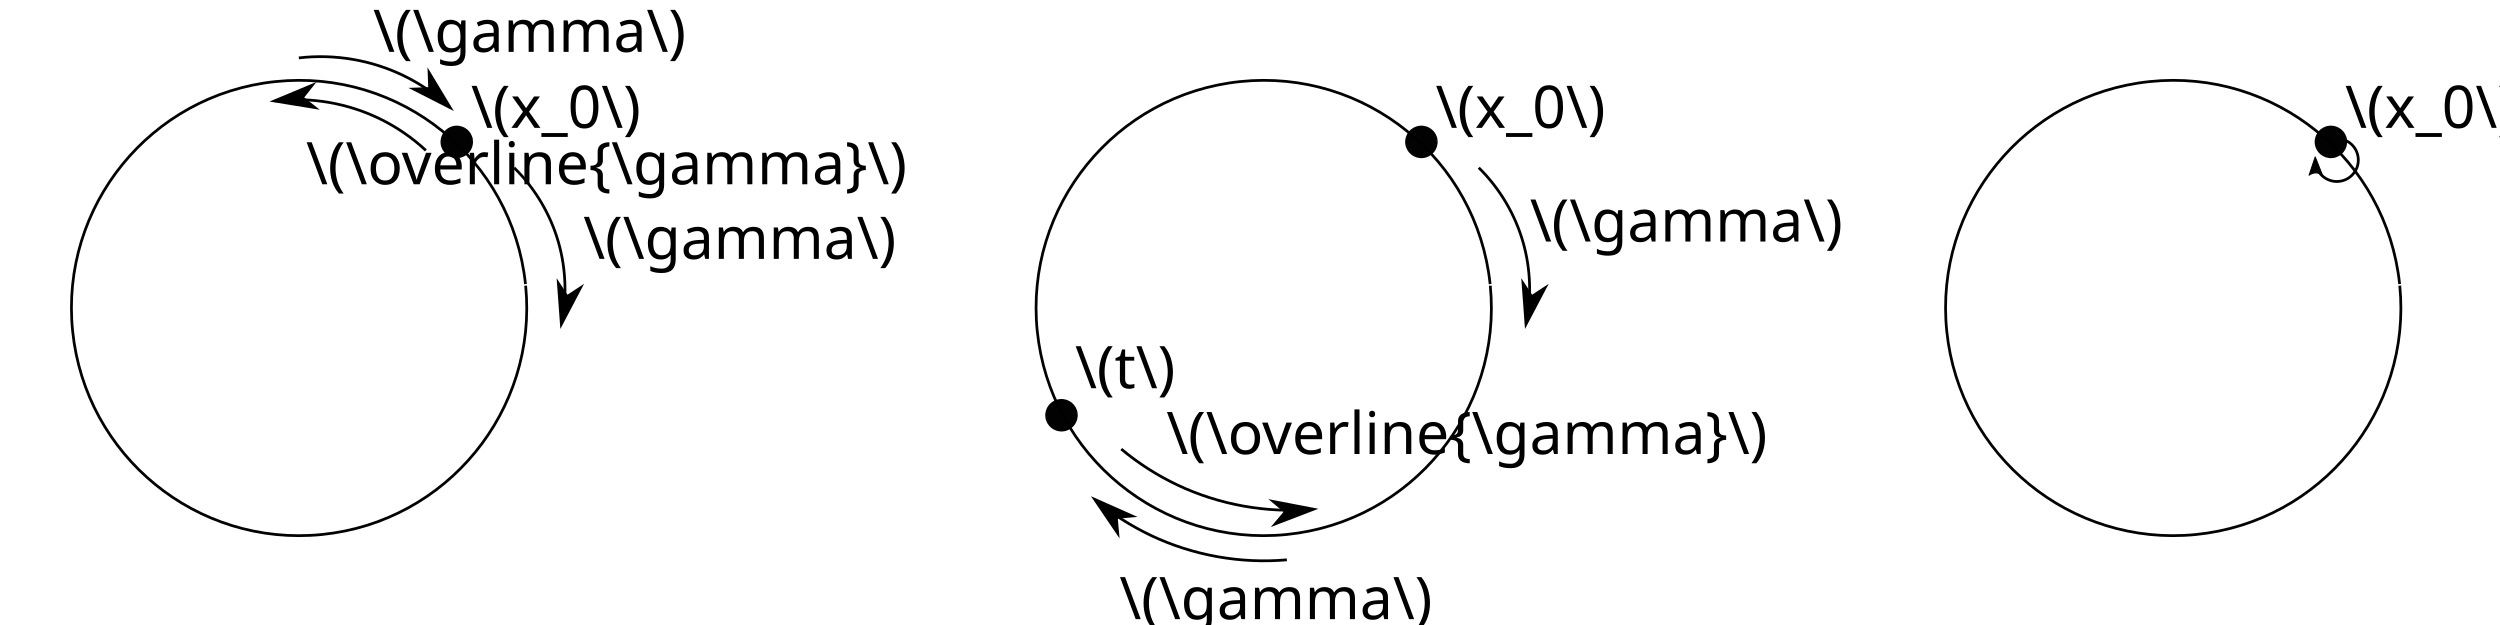
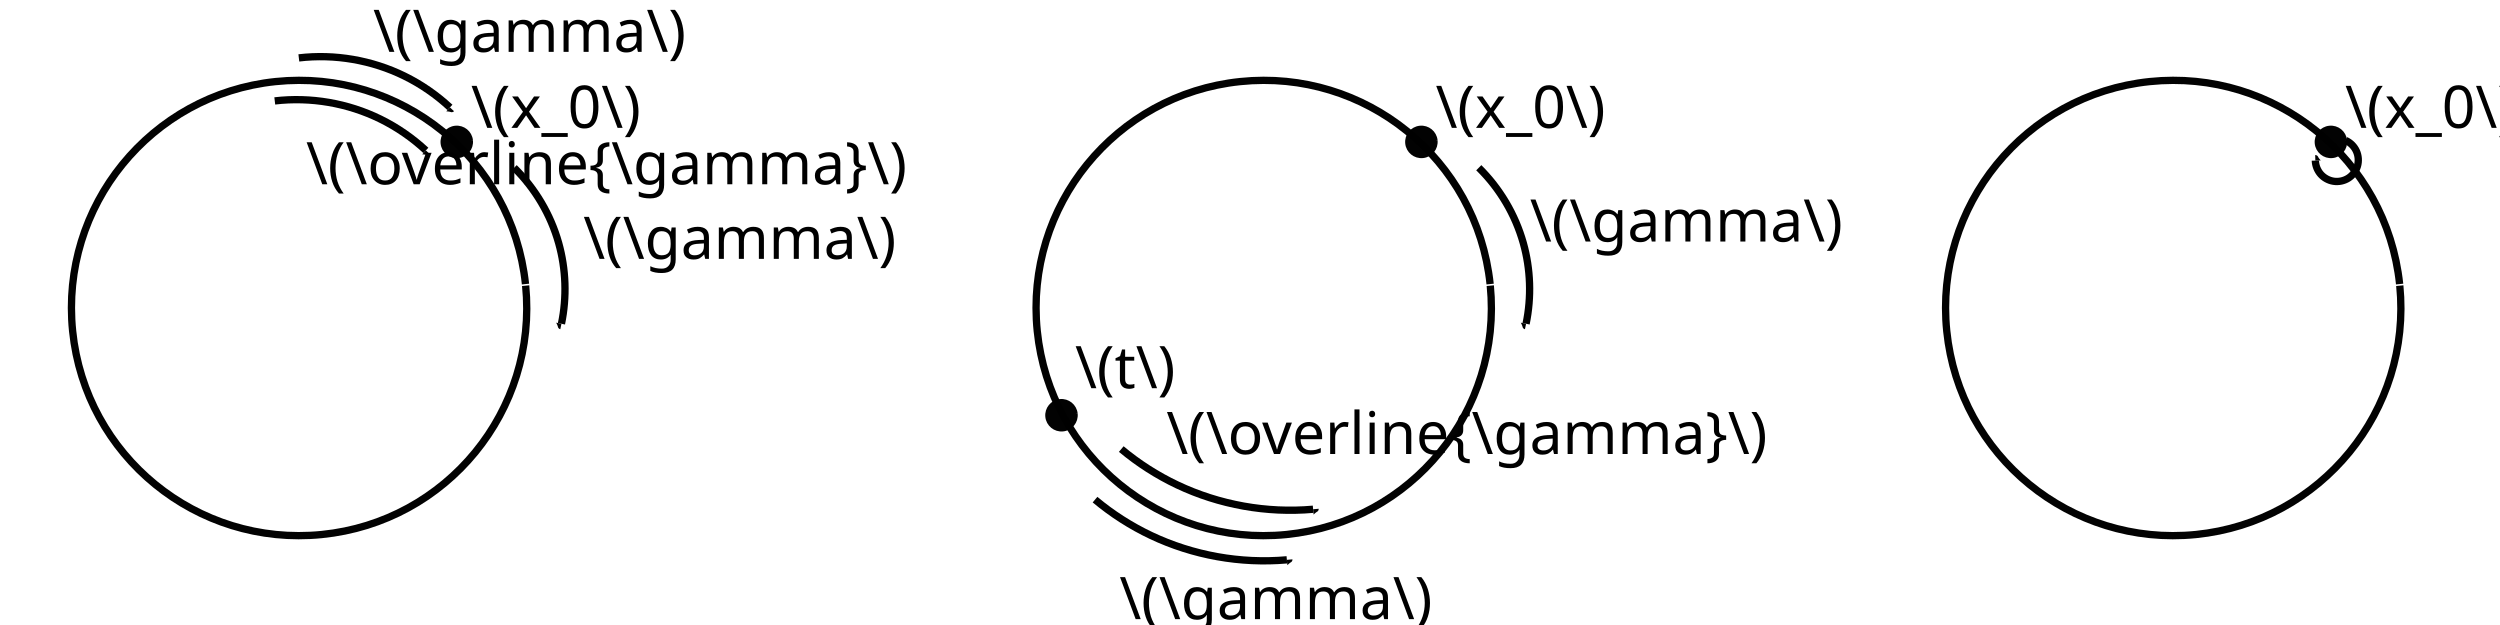
<svg xmlns="http://www.w3.org/2000/svg" width="240mm" height="60mm" viewBox="0 0 240 60" version="1.1" id="svg8">
  <defs id="defs2">
    <marker style="overflow:visible" id="Arrow2Mend" refX="0" refY="0" orient="auto">
      <path transform="scale(-0.6)" d="M 8.719,4.034 -2.207,0.016 8.719,-4.002 c -1.745,2.372 -1.735,5.617 -6e-7,8.035 z" style="fill:context-stroke;fill-rule:evenodd;stroke:context-stroke;stroke-width:0.625;stroke-linejoin:round" id="path2414" />
    </marker>
    <marker style="overflow:visible" id="Arrow1Lstart" refX="0" refY="0" orient="auto">
      <path transform="matrix(0.8,0,0,0.8,10,0)" style="fill:context-stroke;fill-rule:evenodd;stroke:context-stroke;stroke-width:1pt" d="M 0,0 5,-5 -12.5,0 5,5 Z" id="path2387" />
    </marker>
    <marker style="overflow:visible" id="marker934" refX="0" refY="0" orient="auto">
      <path transform="matrix(0.8,0,0,0.8,10,0)" style="fill:context-stroke;fill-rule:evenodd;stroke:context-stroke;stroke-width:1pt" d="M 0,0 5,-5 -12.5,0 5,5 Z" id="path932" />
    </marker>
    <marker style="overflow:visible" id="Arrow1Lend" refX="0" refY="0" orient="auto">
      <path transform="matrix(-0.8,0,0,-0.8,-10,0)" style="fill:context-stroke;fill-rule:evenodd;stroke:context-stroke;stroke-width:1pt" d="M 0,0 5,-5 -12.5,0 5,5 Z" id="path3432" />
    </marker>
    <marker style="overflow:visible" id="Arrow1Lend-6" refX="0" refY="0" orient="auto">
      <path transform="matrix(-0.8,0,0,-0.8,-10,0)" style="fill:context-stroke;fill-rule:evenodd;stroke:context-stroke;stroke-width:1pt" d="M 0,0 5,-5 -12.5,0 5,5 Z" id="path3432-3" />
    </marker>
    <marker style="overflow:visible" id="marker945" refX="0" refY="0" orient="auto">
      <path transform="matrix(-0.8,0,0,-0.8,-10,0)" style="fill:context-stroke;fill-rule:evenodd;stroke:context-stroke;stroke-width:1pt" d="M 0,0 5,-5 -12.5,0 5,5 Z" id="path943" />
    </marker>
    <marker style="overflow:visible" id="marker950" refX="0" refY="0" orient="auto">
      <path transform="matrix(-0.8,0,0,-0.8,-10,0)" style="fill:context-stroke;fill-rule:evenodd;stroke:context-stroke;stroke-width:1pt" d="M 0,0 5,-5 -12.5,0 5,5 Z" id="path948" />
    </marker>
+     <marker id="marker-arrow-2.654" orient="auto-start-reverse" refY="0" refX="0" markerHeight="3" markerWidth="2">
+       <g transform="scale(0.8573725)" id="g970">
+         <path d="M -1.554,2.072 C -1.425,1.295 0,0.13 0.389,0 0,-0.13 -1.425,-1.295 -1.554,-2.072" style="fill:none;stroke:#000000;stroke-width:{0.6};stroke-linecap:round;stroke-linejoin:round;stroke-miterlimit:10;stroke-dasharray:none;stroke-opacity:1�        inkscape:connector-curvature=" id="path968" />
+ 0" /&gt;
+    </g>
+     </marker>
+     <marker id="marker-arrow-2.654-9" orient="auto-start-reverse" refY="0" refX="0" markerHeight="3" markerWidth="2">
+       <g transform="scale(0.8573725)" id="g1010">
+         <path d="M -1.554,2.072 C -1.425,1.295 0,0.13 0.389,0 0,-0.13 -1.425,-1.295 -1.554,-2.072" style="fill:none;stroke:#000000;stroke-width:{0.6};stroke-linecap:round;stroke-linejoin:round;stroke-miterlimit:10;stroke-dasharray:none;stroke-opacity:1�        inkscape:connector-curvature=" id="path1008" />
+ 0" /&gt;
+    </g>
+     </marker>
+     <marker id="marker-arrow-2.654-3" orient="auto-start-reverse" refY="0" refX="0" markerHeight="3" markerWidth="2">
+       <g transform="scale(0.8573725)" id="g1050">
+         <path d="M -1.554,2.072 C -1.425,1.295 0,0.13 0.389,0 0,-0.13 -1.425,-1.295 -1.554,-2.072" style="fill:none;stroke:#000000;stroke-width:{0.6};stroke-linecap:round;stroke-linejoin:round;stroke-miterlimit:10;stroke-dasharray:none;stroke-opacity:1�        inkscape:connector-curvature=" id="path1048" />
+ 0" /&gt;
+    </g>
+     </marker>
+     <marker id="marker-arrow-2.654-8" orient="auto-start-reverse" refY="0" refX="0" markerHeight="3" markerWidth="2">
+       <g transform="scale(0.8573725)" id="g1090">
+         <path d="M -1.554,2.072 C -1.425,1.295 0,0.13 0.389,0 0,-0.13 -1.425,-1.295 -1.554,-2.072" style="fill:none;stroke:#000000;stroke-width:{0.6};stroke-linecap:round;stroke-linejoin:round;stroke-miterlimit:10;stroke-dasharray:none;stroke-opacity:1�        inkscape:connector-curvature=" id="path1088" />
+ 0" /&gt;
+    </g>
+     </marker>
+     <marker id="marker-arrow-2.654-0" orient="auto-start-reverse" refY="0" refX="0" markerHeight="3" markerWidth="2">
+       <g transform="scale(0.8573725)" id="g1130">
+         <path d="M -1.554,2.072 C -1.425,1.295 0,0.13 0.389,0 0,-0.13 -1.425,-1.295 -1.554,-2.072" style="fill:none;stroke:#000000;stroke-width:{0.6};stroke-linecap:round;stroke-linejoin:round;stroke-miterlimit:10;stroke-dasharray:none;stroke-opacity:1�        inkscape:connector-curvature=" id="path1128" />
+ 0" /&gt;
+    </g>
+     </marker>
+     <marker id="marker-arrow-2.654-2" orient="auto-start-reverse" refY="0" refX="0" markerHeight="3" markerWidth="2">
+       <g transform="scale(0.8573725)" id="g1194">
+         <path d="M -1.554,2.072 C -1.425,1.295 0,0.13 0.389,0 0,-0.13 -1.425,-1.295 -1.554,-2.072" style="fill:none;stroke:#000000;stroke-width:{0.6};stroke-linecap:round;stroke-linejoin:round;stroke-miterlimit:10;stroke-dasharray:none;stroke-opacity:1�        inkscape:connector-curvature=" id="path1192" />
+ 0" /&gt;
+    </g>
+     </marker>
+     <marker id="marker-arrow-2.654-4" orient="auto-start-reverse" refY="0" refX="0" markerHeight="3" markerWidth="2">
+       <g transform="scale(0.8573725)" id="g1258">
+         <path d="M -1.554,2.072 C -1.425,1.295 0,0.13 0.389,0 0,-0.13 -1.425,-1.295 -1.554,-2.072" style="fill:none;stroke:#000000;stroke-width:{0.6};stroke-linecap:round;stroke-linejoin:round;stroke-miterlimit:10;stroke-dasharray:none;stroke-opacity:1�        inkscape:connector-curvature=" id="path1256" />
+ 0" /&gt;
+    </g>
+     </marker>
+     <marker id="marker-arrow-2.654-83" orient="auto-start-reverse" refY="0" refX="0" markerHeight="3" markerWidth="2">
+       <g transform="scale(0.8573725)" id="g1298">
+         <path d="M -1.554,2.072 C -1.425,1.295 0,0.13 0.389,0 0,-0.13 -1.425,-1.295 -1.554,-2.072" style="fill:none;stroke:#000000;stroke-width:{0.6};stroke-linecap:round;stroke-linejoin:round;stroke-miterlimit:10;stroke-dasharray:none;stroke-opacity:1�        inkscape:connector-curvature=" id="path1296" />
+ 0" /&gt;
+    </g>
+     </marker>
  </defs>
  <g id="layer1" transform="translate(0,-177)">
    <path style="font-variation-settings:normal;opacity:0.99;fill:#000000;fill-opacity:1;fill-rule:evenodd;stroke:#000000;stroke-width:0.265;stroke-linecap:butt;stroke-linejoin:round;stroke-miterlimit:4;stroke-dasharray:none;stroke-dashoffset:0;stroke-opacity:1;stop-color:#000000;stop-opacity:1" id="path845" d="m 45.271,190.482 a 1.428,1.428 0 0 1 -1.278,1.561 1.428,1.428 0 0 1 -1.563,-1.276 1.428,1.428 0 0 1 1.273,-1.565 1.428,1.428 0 0 1 1.568,1.27" />
-     <path style="fill:none;stroke:#000000;stroke-width:0.265px;stroke-linecap:butt;stroke-linejoin:miter;stroke-opacity:1;marker-end:url(#Arrow1Lend)" d="m 49.358,193.102 c 2.019,1.986 3.508,4.506 4.274,7.232 0.705,2.512 0.798,5.193 0.267,7.748" id="path3425" />
+     <path style="fill:none;stroke:black;stroke-width:0.702;stroke-linecap:butt;stroke-linejoin:miter;stroke-opacity:1;marker-end:url(#marker-arrow-2.654);stroke-dasharray:none;fill-opacity:1;marker-start:none" d="m 49.358,193.102 c 2.019,1.986 3.508,4.506 4.274,7.232 0.705,2.512 0.798,5.193 0.267,7.748" id="path3425" />
    <text xml:space="preserve" style="font-size:5.644px;line-height:1.25;font-family:sans-serif;letter-spacing:0px;word-spacing:0px;stroke-width:0.265" x="55.994" y="201.853" id="text3853">
      <tspan id="tspan3851" style="stroke-width:0.265" x="55.994" y="201.853">\(\gamma\)</tspan>
    </text>
    <text xml:space="preserve" style="font-size:5.644px;line-height:1.25;font-family:sans-serif;letter-spacing:0px;word-spacing:0px;stroke-width:0.265" x="35.812" y="181.976" id="text3853-6">
      <tspan id="tspan3851-2" style="stroke-width:0.265" x="35.812" y="181.976">\(\gamma\)</tspan>
    </text>
    <text xml:space="preserve" style="font-size:5.644px;line-height:1.25;font-family:sans-serif;letter-spacing:0px;word-spacing:0px;stroke-width:0.265" x="29.375" y="194.69" id="text4433">
      <tspan style="stroke-width:0.265" x="29.375" y="194.69" id="tspan5369">\(\overline{\gamma}\)</tspan>
    </text>
    <text xml:space="preserve" style="font-size:5.644px;line-height:1.25;font-family:sans-serif;letter-spacing:0px;word-spacing:0px;stroke-width:0.265" x="45.209" y="189.272" id="text7892">
      <tspan id="tspan7890" style="stroke-width:0.265" x="45.209" y="189.272">\(x_0\)</tspan>
    </text>
-     <path style="font-variation-settings:normal;opacity:0.99;vector-effect:none;fill:none;fill-opacity:1;fill-rule:evenodd;stroke:#000000;stroke-width:0.265;stroke-linecap:butt;stroke-linejoin:round;stroke-miterlimit:4;stroke-dasharray:none;stroke-dashoffset:0;stroke-opacity:1;-inkscape-stroke:none;stop-color:#000000;stop-opacity:1" id="path1103" d="M 50.462,204.423 A 21.854,21.854 0 0 1 30.897,228.313 21.854,21.854 0 0 1 6.973,208.79 21.854,21.854 0 0 1 26.454,184.831 21.854,21.854 0 0 1 50.447,204.271" />
+     <path style="font-variation-settings:normal;opacity:0.99;vector-effect:none;fill:none;fill-opacity:1;fill-rule:evenodd;stroke:black;stroke-width:0.702;stroke-linecap:butt;stroke-linejoin:round;stroke-miterlimit:4;stroke-dasharray:none;stroke-dashoffset:0;stroke-opacity:1;-inkscape-stroke:none;stop-color:#000000;stop-opacity:1;marker-start:none;marker-end:none" id="path1103" d="M 50.462,204.423 A 21.854,21.854 0 0 1 30.897,228.313 21.854,21.854 0 0 1 6.973,208.79 21.854,21.854 0 0 1 26.454,184.831 21.854,21.854 0 0 1 50.447,204.271" />
    <path style="font-variation-settings:normal;opacity:0.99;fill:#000000;fill-opacity:1;fill-rule:evenodd;stroke:#000000;stroke-width:0.265;stroke-linecap:butt;stroke-linejoin:round;stroke-miterlimit:4;stroke-dasharray:none;stroke-dashoffset:0;stroke-opacity:1;stop-color:#000000;stop-opacity:1" id="path1440" d="m 137.875,190.482 a 1.428,1.428 0 0 1 -1.278,1.561 1.428,1.428 0 0 1 -1.563,-1.276 1.428,1.428 0 0 1 1.273,-1.565 1.428,1.428 0 0 1 1.568,1.27" />
    <path style="font-variation-settings:normal;opacity:0.99;fill:#000000;fill-opacity:1;fill-rule:evenodd;stroke:#000000;stroke-width:0.265;stroke-linecap:butt;stroke-linejoin:round;stroke-miterlimit:4;stroke-dasharray:none;stroke-dashoffset:0;stroke-opacity:1;stop-color:#000000;stop-opacity:1" id="path1442" d="m 103.324,216.723 a 1.428,1.428 0 0 1 -1.278,1.561 1.428,1.428 0 0 1 -1.563,-1.276 1.428,1.428 0 0 1 1.273,-1.565 1.428,1.428 0 0 1 1.568,1.27" />
-     <path style="fill:none;stroke:#000000;stroke-width:0.265px;stroke-linecap:butt;stroke-linejoin:miter;stroke-opacity:1;marker-end:url(#Arrow1Lend)" d="m 141.963,193.102 c 2.019,1.986 3.508,4.506 4.274,7.232 0.705,2.512 0.798,5.193 0.267,7.748" id="path1444" />
+     <path style="fill:none;stroke:black;stroke-width:0.702;stroke-linecap:butt;stroke-linejoin:miter;stroke-opacity:1;marker-end:url(#marker-arrow-2.654);stroke-dasharray:none;fill-opacity:1;marker-start:none" d="m 141.963,193.102 c 2.019,1.986 3.508,4.506 4.274,7.232 0.705,2.512 0.798,5.193 0.267,7.748" id="path1444" />
    <text xml:space="preserve" style="font-size:5.644px;line-height:1.25;font-family:sans-serif;letter-spacing:0px;word-spacing:0px;stroke-width:0.265" x="146.862" y="200.19" id="text1452">
      <tspan id="tspan1450" style="stroke-width:0.265" x="146.862" y="200.19">\(\gamma\)</tspan>
    </text>
    <text xml:space="preserve" style="font-size:5.644px;line-height:1.25;font-family:sans-serif;letter-spacing:0px;word-spacing:0px;stroke-width:0.265" x="107.46" y="236.44" id="text1452-2">
      <tspan id="tspan1450-4" style="stroke-width:0.265" x="107.46" y="236.44">\(\gamma\)</tspan>
    </text>
-     <path style="fill:none;stroke:#000000;stroke-width:0.265px;stroke-linecap:butt;stroke-linejoin:miter;stroke-opacity:1;marker-end:url(#Arrow1Lend-6)" d="m 107.641,220.11 c 1.637,1.368 3.448,2.527 5.375,3.441 4.038,1.914 8.591,2.73 13.043,2.337" id="path1454-0" />
+     <path style="fill:none;stroke:black;stroke-width:0.702;stroke-linecap:butt;stroke-linejoin:miter;stroke-opacity:1;marker-end:url(#marker-arrow-2.654);stroke-dasharray:none;fill-opacity:1;marker-start:none" d="m 107.641,220.11 c 1.637,1.368 3.448,2.527 5.375,3.441 4.038,1.914 8.591,2.73 13.043,2.337" id="path1454-0" />
    <text xml:space="preserve" style="font-size:5.644px;line-height:1.25;font-family:sans-serif;letter-spacing:0px;word-spacing:0px;stroke-width:0.265" x="111.97" y="220.585" id="text1462">
      <tspan style="stroke-width:0.265" x="111.97" y="220.585" id="tspan1460">\(\overline{\gamma}\)</tspan>
    </text>
    <text xml:space="preserve" style="font-size:5.644px;line-height:1.25;font-family:sans-serif;letter-spacing:0px;word-spacing:0px;stroke-width:0.265" x="103.204" y="214.262" id="text1466">
      <tspan id="tspan1464" style="stroke-width:0.265" x="103.204" y="214.262">\(t\)</tspan>
    </text>
    <text xml:space="preserve" style="font-size:5.644px;line-height:1.25;font-family:sans-serif;letter-spacing:0px;word-spacing:0px;stroke-width:0.265" x="137.813" y="189.272" id="text1470">
      <tspan id="tspan1468" style="stroke-width:0.265" x="137.813" y="189.272">\(x_0\)</tspan>
    </text>
-     <path style="font-variation-settings:normal;opacity:0.99;vector-effect:none;fill:none;fill-opacity:1;fill-rule:evenodd;stroke:#000000;stroke-width:0.265;stroke-linecap:butt;stroke-linejoin:round;stroke-miterlimit:4;stroke-dasharray:none;stroke-dashoffset:0;stroke-opacity:1;-inkscape-stroke:none;stop-color:#000000;stop-opacity:1" id="path1472" d="m 143.067,204.423 a 21.854,21.854 0 0 1 -19.566,23.89 21.854,21.854 0 0 1 -23.924,-19.524 21.854,21.854 0 0 1 19.482,-23.958 21.854,21.854 0 0 1 23.993,19.44" />
+     <path style="font-variation-settings:normal;opacity:0.99;vector-effect:none;fill:none;fill-opacity:1;fill-rule:evenodd;stroke:black;stroke-width:0.702;stroke-linecap:butt;stroke-linejoin:round;stroke-miterlimit:4;stroke-dasharray:none;stroke-dashoffset:0;stroke-opacity:1;-inkscape-stroke:none;stop-color:#000000;stop-opacity:1;marker-start:none;marker-end:none" id="path1472" d="m 143.067,204.423 a 21.854,21.854 0 0 1 -19.566,23.89 21.854,21.854 0 0 1 -23.924,-19.524 21.854,21.854 0 0 1 19.482,-23.958 21.854,21.854 0 0 1 23.993,19.44" />
    <path style="font-variation-settings:normal;opacity:0.99;fill:#000000;fill-opacity:1;fill-rule:evenodd;stroke:#000000;stroke-width:0.265;stroke-linecap:butt;stroke-linejoin:round;stroke-miterlimit:4;stroke-dasharray:none;stroke-dashoffset:0;stroke-opacity:1;stop-color:#000000;stop-opacity:1" id="path1508" d="m 225.188,190.482 a 1.428,1.428 0 0 1 -1.278,1.561 1.428,1.428 0 0 1 -1.563,-1.276 1.428,1.428 0 0 1 1.273,-1.565 1.428,1.428 0 0 1 1.568,1.27" />
    <text xml:space="preserve" style="font-size:5.644px;line-height:1.25;font-family:sans-serif;letter-spacing:0px;word-spacing:0px;stroke-width:0.265" x="225.126" y="189.272" id="text1538">
      <tspan id="tspan1536" style="stroke-width:0.265" x="225.126" y="189.272">\(x_0\)</tspan>
    </text>
-     <path style="font-variation-settings:normal;opacity:0.99;vector-effect:none;fill:none;fill-opacity:1;fill-rule:evenodd;stroke:#000000;stroke-width:0.265;stroke-linecap:butt;stroke-linejoin:round;stroke-miterlimit:4;stroke-dasharray:none;stroke-dashoffset:0;stroke-opacity:1;-inkscape-stroke:none;stop-color:#000000;stop-opacity:1" id="path1540" d="m 230.379,204.423 a 21.854,21.854 0 0 1 -19.566,23.89 21.854,21.854 0 0 1 -23.924,-19.524 21.854,21.854 0 0 1 19.482,-23.958 21.854,21.854 0 0 1 23.993,19.44" />
-     <path style="fill:none;stroke:#000000;stroke-width:0.265px;stroke-linecap:butt;stroke-linejoin:miter;stroke-opacity:1;marker-end:url(#Arrow1Lend)" d="m 28.689,182.559 c 3.45,-0.404 7.012,0.208 10.13,1.739 1.595,0.783 3.074,1.802 4.375,3.013" id="path2012" />
-     <path style="fill:none;stroke:#000000;stroke-width:0.265px;stroke-linecap:butt;stroke-linejoin:miter;stroke-opacity:1;marker-start:url(#Arrow1Lstart)" d="m 26.378,186.688 c 3.45,-0.404 7.012,0.208 10.13,1.739 1.595,0.783 3.074,1.802 4.375,3.013" id="path2012-5" />
-     <path style="fill:none;stroke:#000000;stroke-width:0.265px;stroke-linecap:butt;stroke-linejoin:miter;stroke-opacity:1;marker-start:url(#Arrow1Lstart)" d="m 105.122,224.965 c 1.637,1.368 3.448,2.527 5.375,3.441 4.038,1.914 8.591,2.73 13.043,2.337" id="path3186" />
-     <path style="fill:none;stroke:#000000;stroke-width:0.265px;stroke-linecap:butt;stroke-linejoin:miter;stroke-opacity:1;marker-end:url(#Arrow2Mend)" d="m 225.188,190.483 c 0.449,0.204 0.82,0.574 1.024,1.023 0.204,0.449 0.241,0.971 0.1,1.444 -0.141,0.472 -0.457,0.89 -0.873,1.154 -0.416,0.264 -0.929,0.371 -1.417,0.296 -0.473,-0.073 -0.917,-0.316 -1.234,-0.674 -0.316,-0.359 -0.502,-0.83 -0.515,-1.308" id="path4180" />
+     <path style="font-variation-settings:normal;opacity:0.99;vector-effect:none;fill:none;fill-opacity:1;fill-rule:evenodd;stroke:black;stroke-width:0.702;stroke-linecap:butt;stroke-linejoin:round;stroke-miterlimit:4;stroke-dasharray:none;stroke-dashoffset:0;stroke-opacity:1;-inkscape-stroke:none;stop-color:#000000;stop-opacity:1;marker-start:none;marker-end:none" id="path1540" d="m 230.379,204.423 a 21.854,21.854 0 0 1 -19.566,23.89 21.854,21.854 0 0 1 -23.924,-19.524 21.854,21.854 0 0 1 19.482,-23.958 21.854,21.854 0 0 1 23.993,19.44" />
+     <path style="fill:none;stroke:black;stroke-width:0.702;stroke-linecap:butt;stroke-linejoin:miter;stroke-opacity:1;marker-end:url(#marker-arrow-2.654);stroke-dasharray:none;fill-opacity:1;marker-start:none" d="m 28.689,182.559 c 3.45,-0.404 7.012,0.208 10.13,1.739 1.595,0.783 3.074,1.802 4.375,3.013" id="path2012" />
+     <path style="fill:none;stroke:black;stroke-width:0.702;stroke-linecap:butt;stroke-linejoin:miter;stroke-opacity:1;marker-start:none;stroke-dasharray:none;fill-opacity:1;marker-end:url(#marker-arrow-2.654)" d="m 26.378,186.688 c 3.45,-0.404 7.012,0.208 10.13,1.739 1.595,0.783 3.074,1.802 4.375,3.013" id="path2012-5" />
+     <path style="fill:none;stroke:black;stroke-width:0.702;stroke-linecap:butt;stroke-linejoin:miter;stroke-opacity:1;marker-start:none;stroke-dasharray:none;fill-opacity:1;marker-end:url(#marker-arrow-2.654)" d="m 105.122,224.965 c 1.637,1.368 3.448,2.527 5.375,3.441 4.038,1.914 8.591,2.73 13.043,2.337" id="path3186" />
+     <path style="fill:none;stroke:black;stroke-width:0.702;stroke-linecap:butt;stroke-linejoin:miter;stroke-opacity:1;marker-end:url(#marker-arrow-2.654);stroke-dasharray:none;fill-opacity:1;marker-start:none" d="m 225.188,190.483 c 0.449,0.204 0.82,0.574 1.024,1.023 0.204,0.449 0.241,0.971 0.1,1.444 -0.141,0.472 -0.457,0.89 -0.873,1.154 -0.416,0.264 -0.929,0.371 -1.417,0.296 -0.473,-0.073 -0.917,-0.316 -1.234,-0.674 -0.316,-0.359 -0.502,-0.83 -0.515,-1.308" id="path4180" />
  </g>
</svg>
